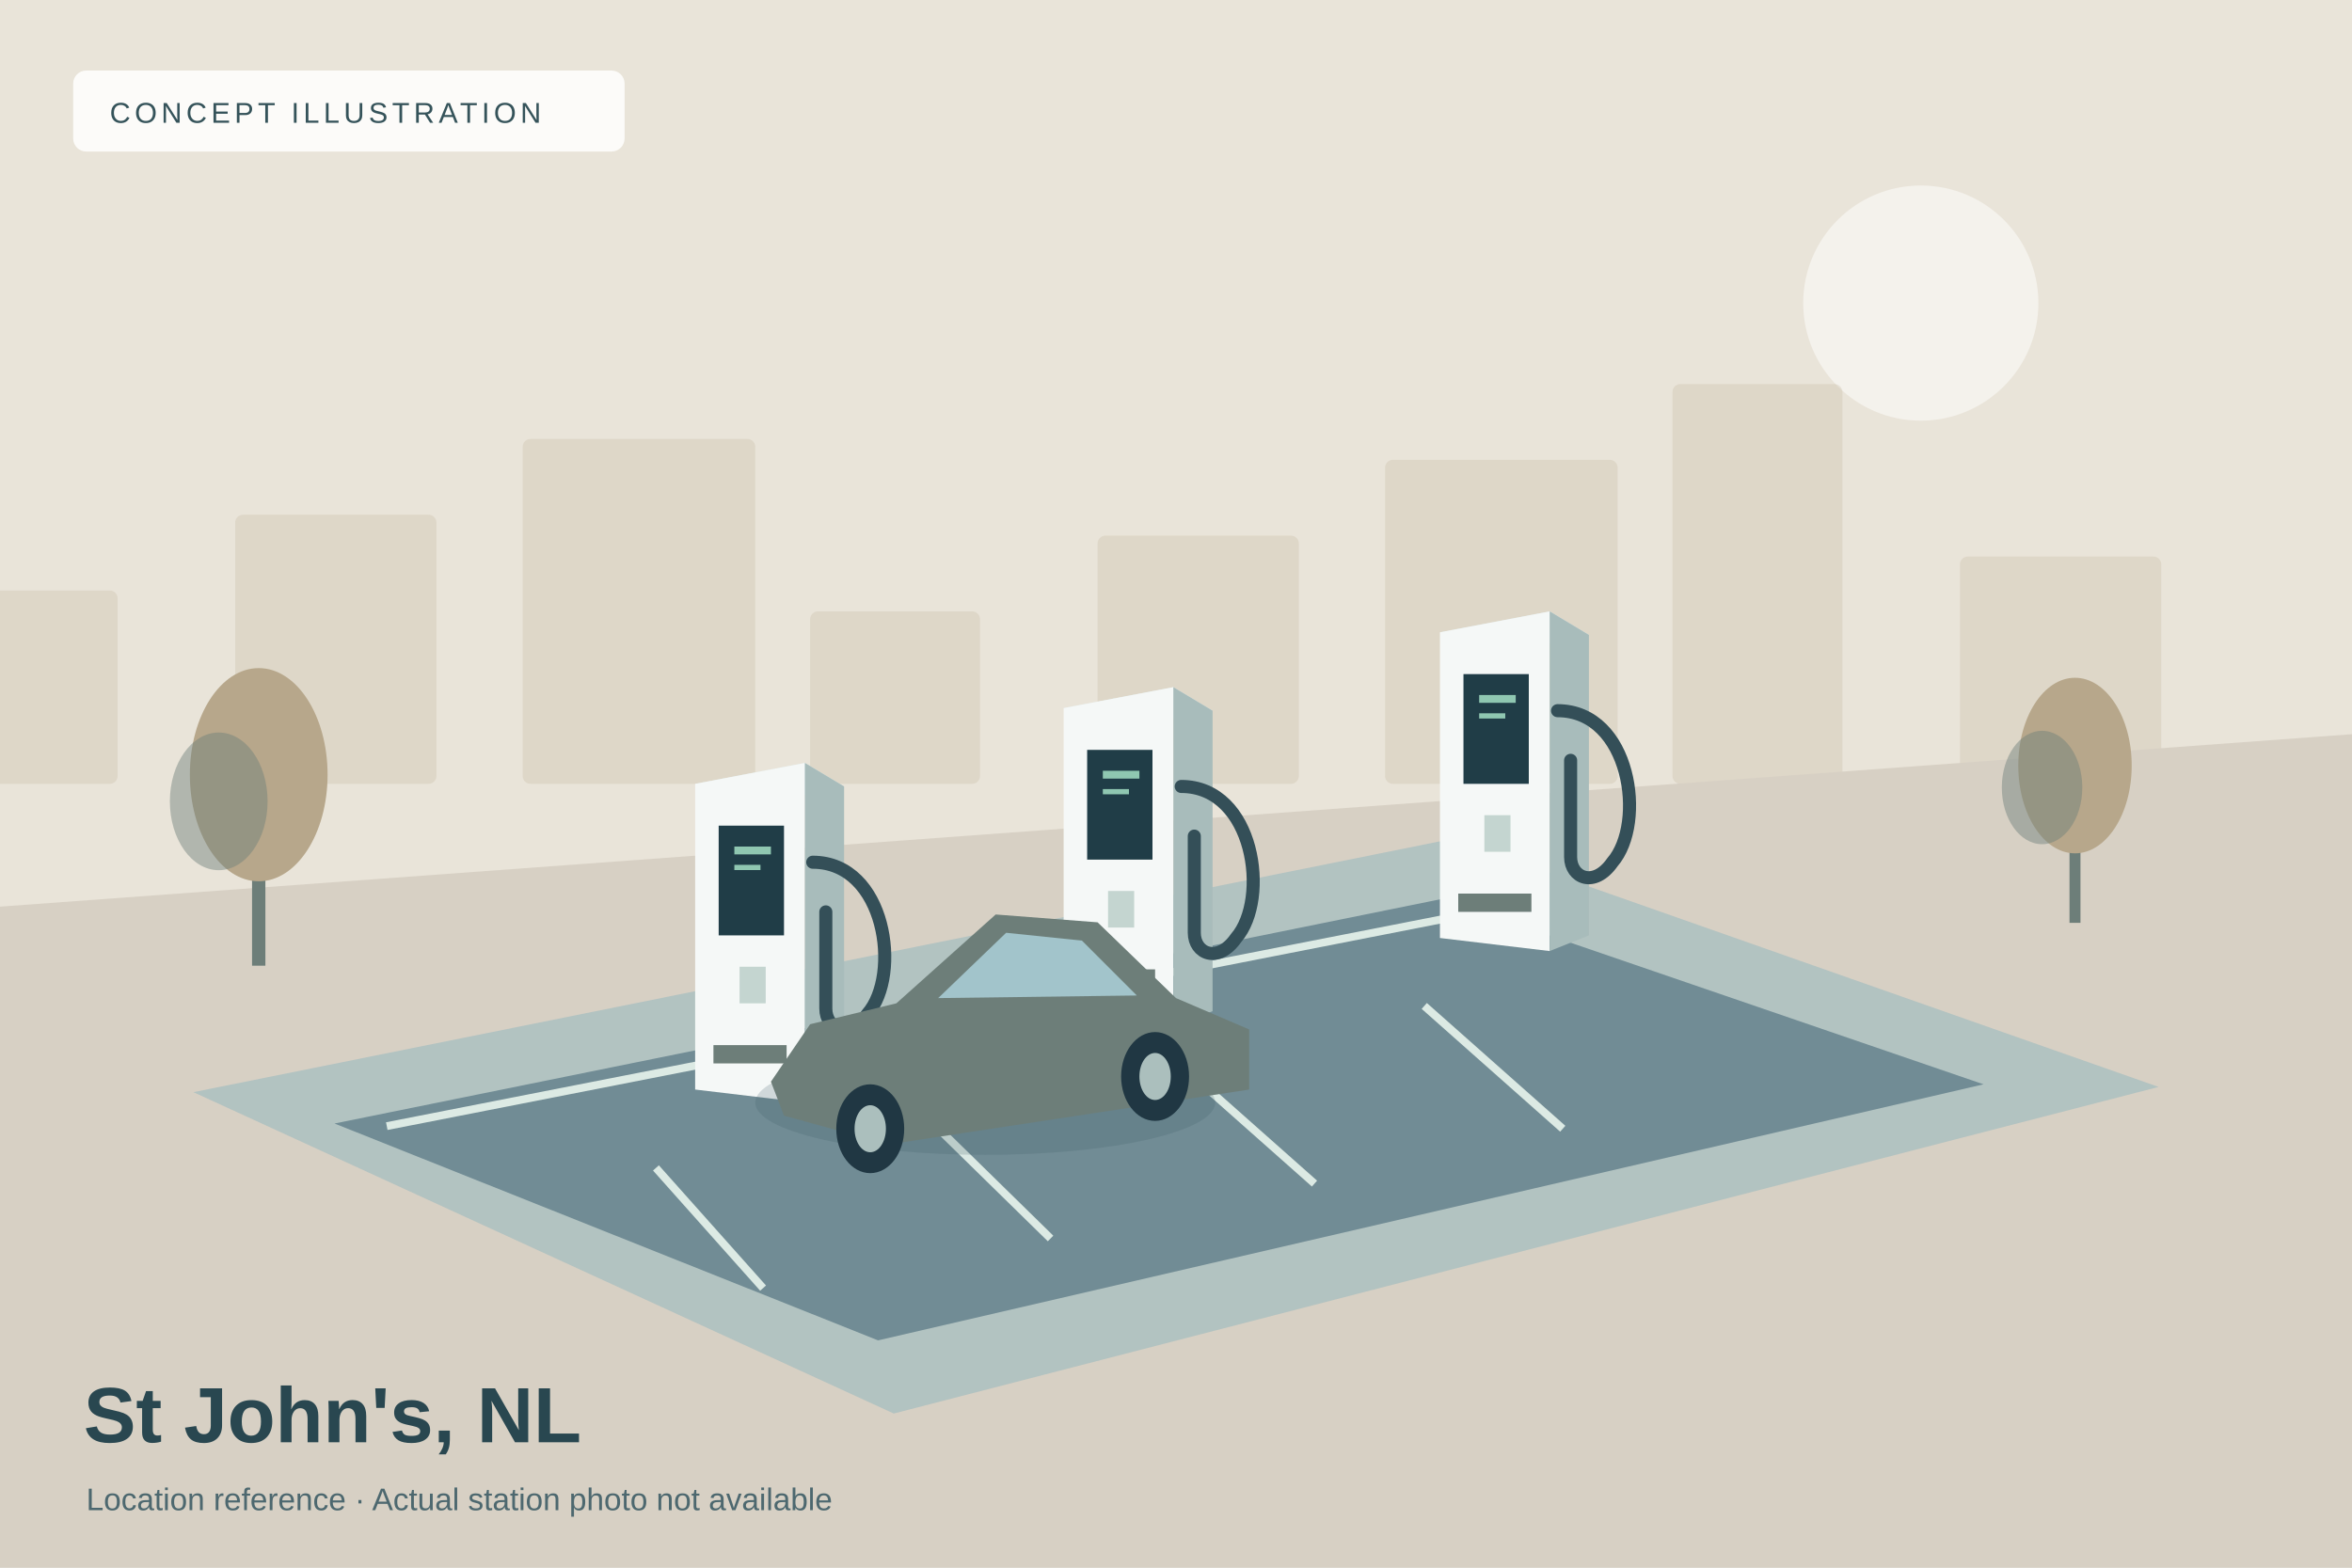
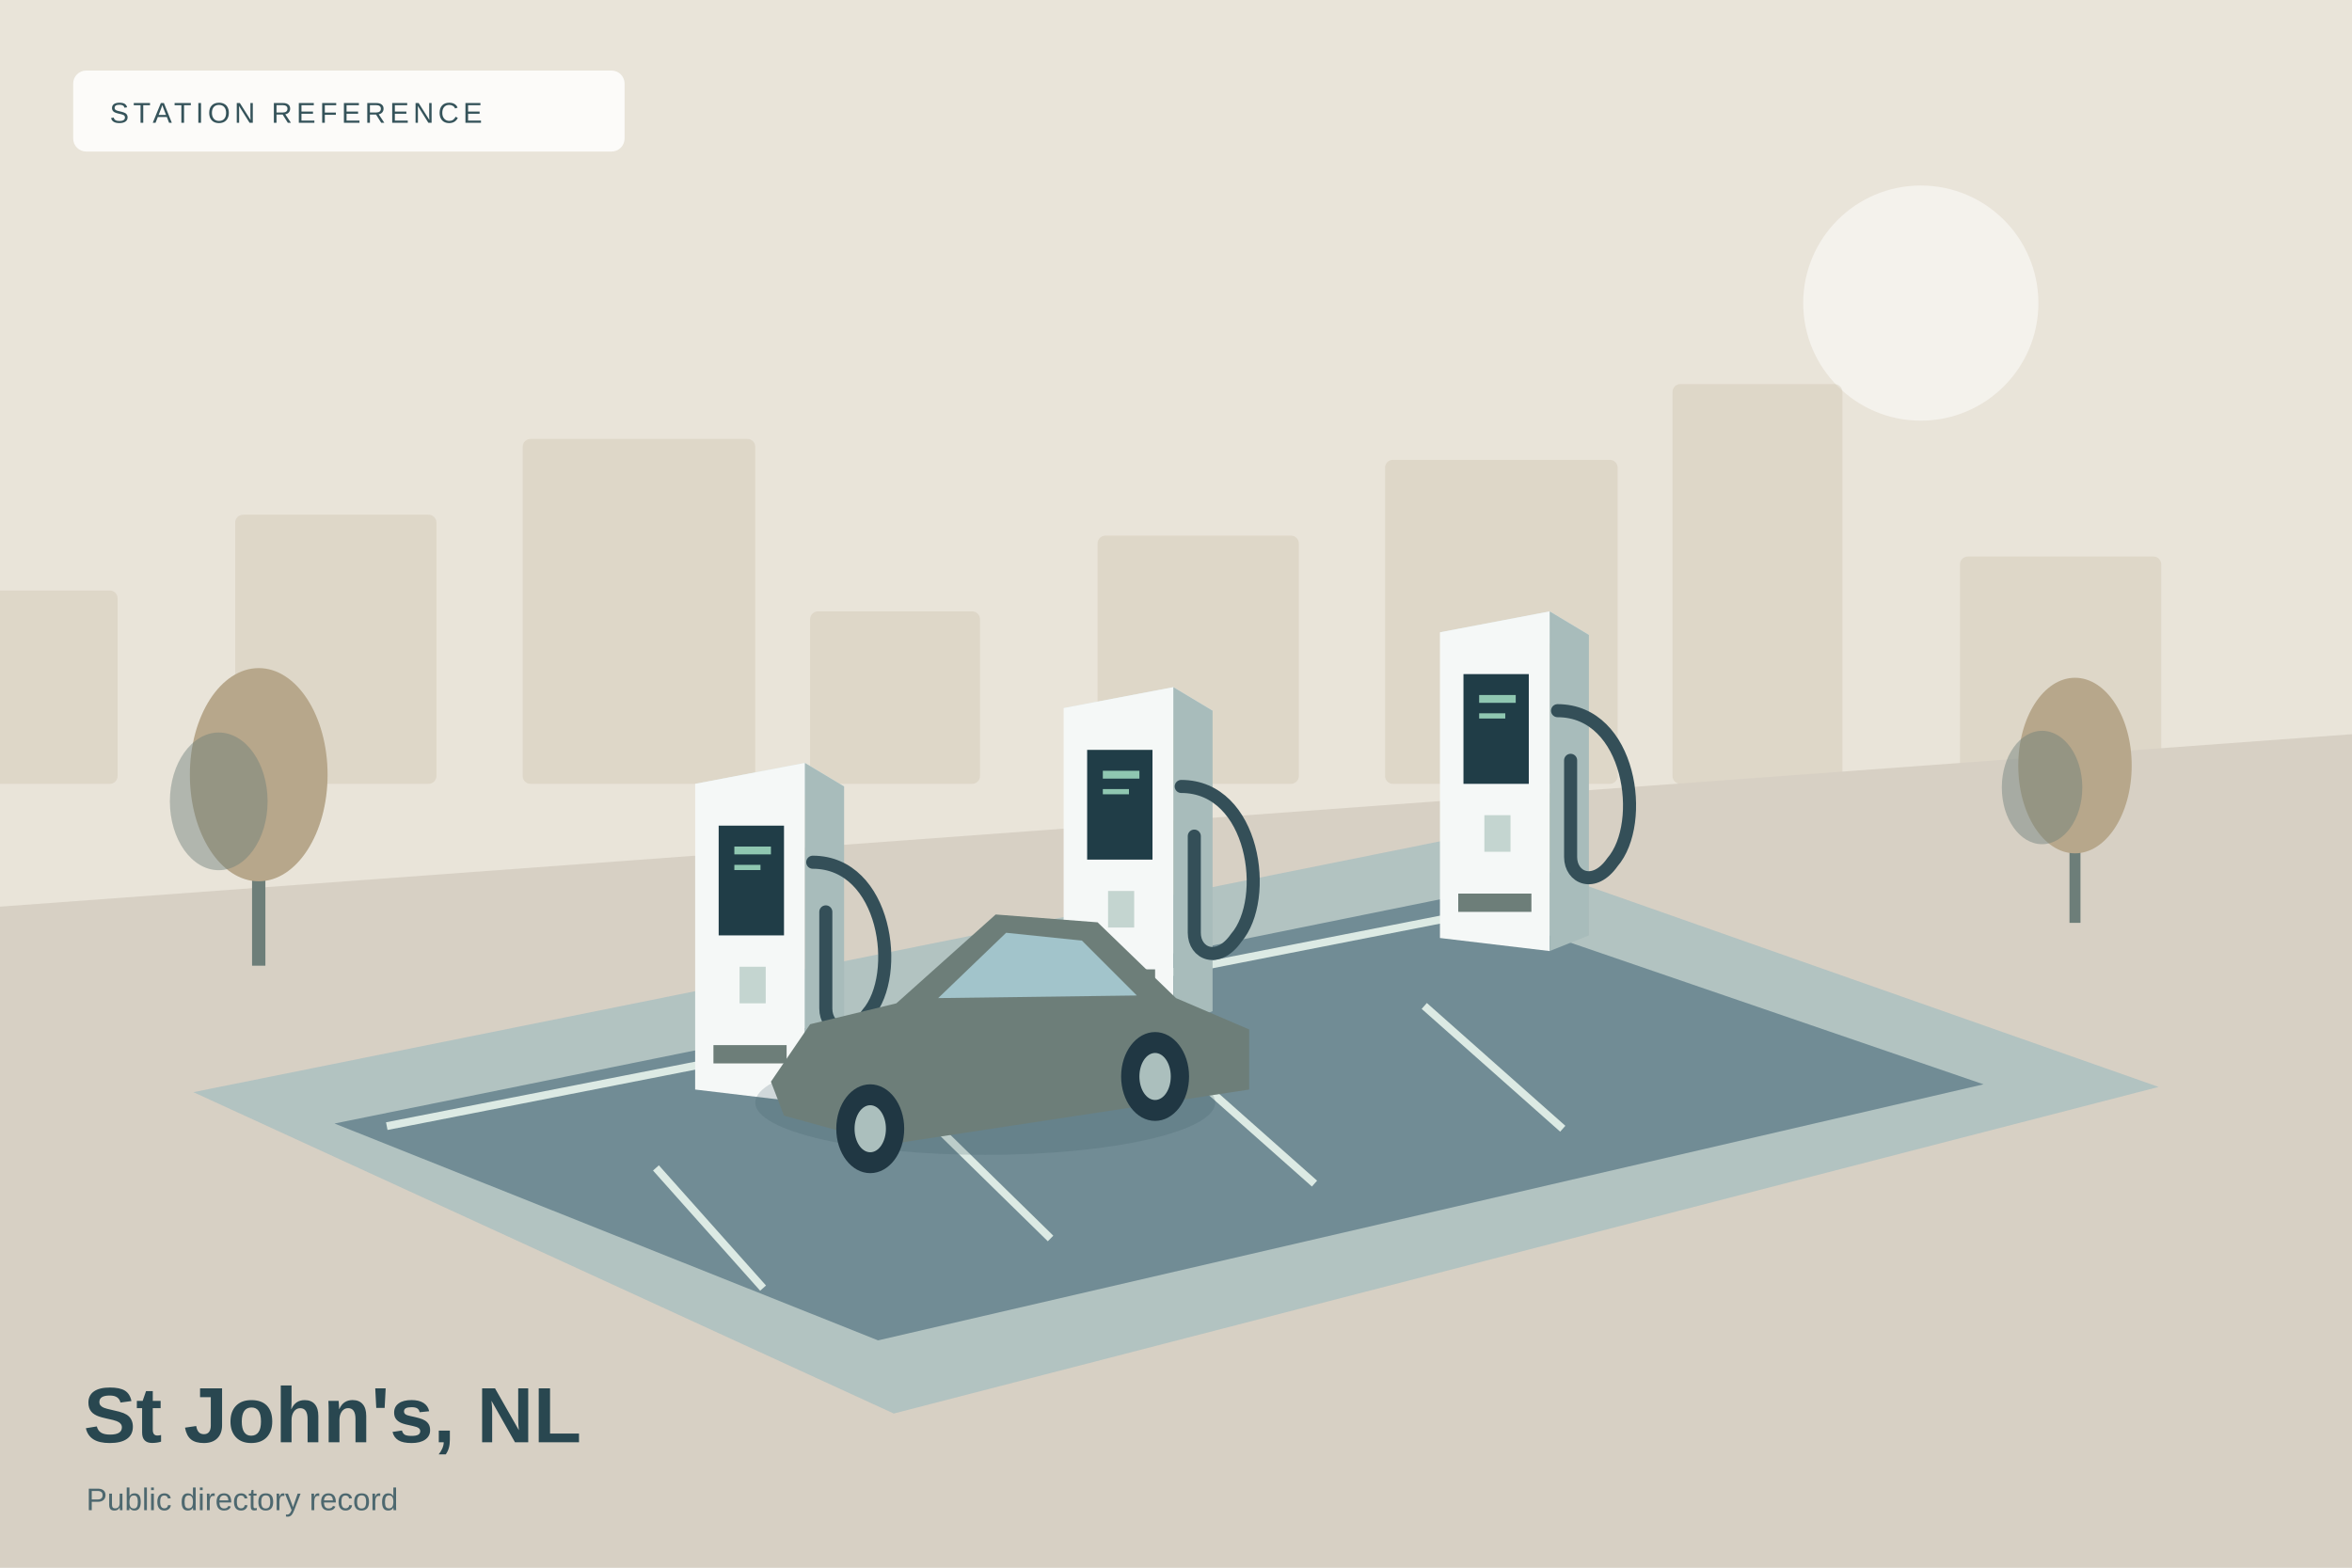
- <svg xmlns="http://www.w3.org/2000/svg" viewBox="0 0 900 600" role="img" aria-label="Concept illustration for St John's, NL; not a photograph of this location">
+ <svg xmlns="http://www.w3.org/2000/svg" viewBox="0 0 900 600" role="img" aria-label="Station reference for St John's, NL">
  <rect width="900" height="600" fill="#e9e4d9" />
  <circle cx="735" cy="116" r="45" fill="#fff" opacity=".5" />
  <rect x="-20" y="226" width="65" height="74" rx="3" fill="#b7a78b" opacity=".22" />
  <rect x="90" y="197" width="77" height="103" rx="3" fill="#b7a78b" opacity=".22" />
  <rect x="200" y="168" width="89" height="132" rx="3" fill="#b7a78b" opacity=".22" />
  <rect x="310" y="234" width="65" height="66" rx="3" fill="#b7a78b" opacity=".22" />
  <rect x="420" y="205" width="77" height="95" rx="3" fill="#b7a78b" opacity=".22" />
  <rect x="530" y="176" width="89" height="124" rx="3" fill="#b7a78b" opacity=".22" />
  <rect x="640" y="147" width="65" height="153" rx="3" fill="#b7a78b" opacity=".22" />
  <rect x="750" y="213" width="77" height="87" rx="3" fill="#b7a78b" opacity=".22" />
  <path d="M0 347 900 281v319H0Z" fill="#d7d0c4" />
  <path d="m74 418 482-97 270 95-484 125Z" fill="#a9bfc0" opacity=".8" />
  <path d="m128 430 424-86 207 71-423 98z" fill="#718c95" />
  <path d="m148 431 408-80m-305 96 41 46m61-67 49 48m48-68 53 47m42-68 53 47" fill="none" stroke="#e8f4ec" stroke-width="3" opacity=".9" />
  <g transform="translate(99 305) scale(0.85)">
    <path d="M0 0v76" stroke="#6d7e79" stroke-width="6" />
    <ellipse cx="0" cy="-10" rx="31" ry="48" fill="#b7a78b" />
    <ellipse cx="-18" cy="2" rx="22" ry="31" fill="#6d7e79" opacity=".45" />
  </g>
  <g transform="translate(794 300) scale(0.7)">
    <path d="M0 0v76" stroke="#6d7e79" stroke-width="6" />
    <ellipse cx="0" cy="-10" rx="31" ry="48" fill="#b7a78b" />
    <ellipse cx="-18" cy="2" rx="22" ry="31" fill="#6d7e79" opacity=".45" />
  </g>
  <g transform="translate(266 300)">
    <path d="m0 0 42-8 15 9-42 9z" fill="#dce7e7" />
    <path d="M0 0v117l42 5V-8Z" fill="#f5f8f7" />
    <path d="m42-8 15 9v115l-15 6z" fill="#a8bcbb" />
    <path d="M9 16h25v42H9z" fill="#203d47" />
    <path d="M15 24h14v3H15zm0 7h10v2H15z" fill="#8fc7b1" />
    <path d="M7 100h28v7H7z" fill="#6d7e79" />
    <path d="M45 30c28 0 34 43 21 58-7 10-16 6-16-2V49" fill="none" stroke="#344f58" stroke-width="5" stroke-linecap="round" />
    <path d="M17 70h10v14H17z" fill="#c4d5d0" />
  </g>
  <g transform="translate(407 271)">
    <path d="m0 0 42-8 15 9-42 9z" fill="#dce7e7" />
    <path d="M0 0v117l42 5V-8Z" fill="#f5f8f7" />
    <path d="m42-8 15 9v115l-15 6z" fill="#a8bcbb" />
    <path d="M9 16h25v42H9z" fill="#203d47" />
    <path d="M15 24h14v3H15zm0 7h10v2H15z" fill="#8fc7b1" />
    <path d="M7 100h28v7H7z" fill="#6d7e79" />
    <path d="M45 30c28 0 34 43 21 58-7 10-16 6-16-2V49" fill="none" stroke="#344f58" stroke-width="5" stroke-linecap="round" />
    <path d="M17 70h10v14H17z" fill="#c4d5d0" />
  </g>
  <g transform="translate(551 242)">
    <path d="m0 0 42-8 15 9-42 9z" fill="#dce7e7" />
    <path d="M0 0v117l42 5V-8Z" fill="#f5f8f7" />
    <path d="m42-8 15 9v115l-15 6z" fill="#a8bcbb" />
    <path d="M9 16h25v42H9z" fill="#203d47" />
    <path d="M15 24h14v3H15zm0 7h10v2H15z" fill="#8fc7b1" />
    <path d="M7 100h28v7H7z" fill="#6d7e79" />
    <path d="M45 30c28 0 34 43 21 58-7 10-16 6-16-2V49" fill="none" stroke="#344f58" stroke-width="5" stroke-linecap="round" />
    <path d="M17 70h10v14H17z" fill="#c4d5d0" />
  </g>
  <g transform="translate(377 412)">
    <ellipse cx="0" cy="10" rx="88" ry="20" fill="#3b5963" opacity=".2" />
    <path d="m-82 2 15-22 33-8 38-34 39 3 30 29 28 12v23l-138 21-40-11z" fill="#6d7e79" />
    <path d="m-18-30 26-25 29 3 21 21z" fill="#a2c4cb" />
    <ellipse cx="-44" cy="20" rx="13" ry="17" fill="#203743" />
    <ellipse cx="65" cy="0" rx="13" ry="17" fill="#203743" />
    <ellipse cx="-44" cy="20" rx="6" ry="9" fill="#abbfbd" />
    <ellipse cx="65" cy="0" rx="6" ry="9" fill="#abbfbd" />
  </g>
  <rect x="28" y="27" width="211" height="31" rx="5" fill="#fff" opacity=".85" />
-   <text x="42" y="47" fill="#35535a" font-size="11" font-family="Arial,sans-serif" letter-spacing="1.6">CONCEPT ILLUSTRATION</text>
+   <text x="42" y="47" fill="#35535a" font-size="11" font-family="Arial,sans-serif" letter-spacing="1.6">STATION REFERENCE</text>
  <text x="32" y="552" fill="#294750" font-size="30" font-family="Arial,sans-serif" font-weight="600">St John's, NL</text>
-   <text x="33" y="578" fill="#4d686f" font-size="12" font-family="Arial,sans-serif">Location reference · Actual station photo not available</text>
+   <text x="33" y="578" fill="#4d686f" font-size="12" font-family="Arial,sans-serif">Public directory record</text>
</svg>
